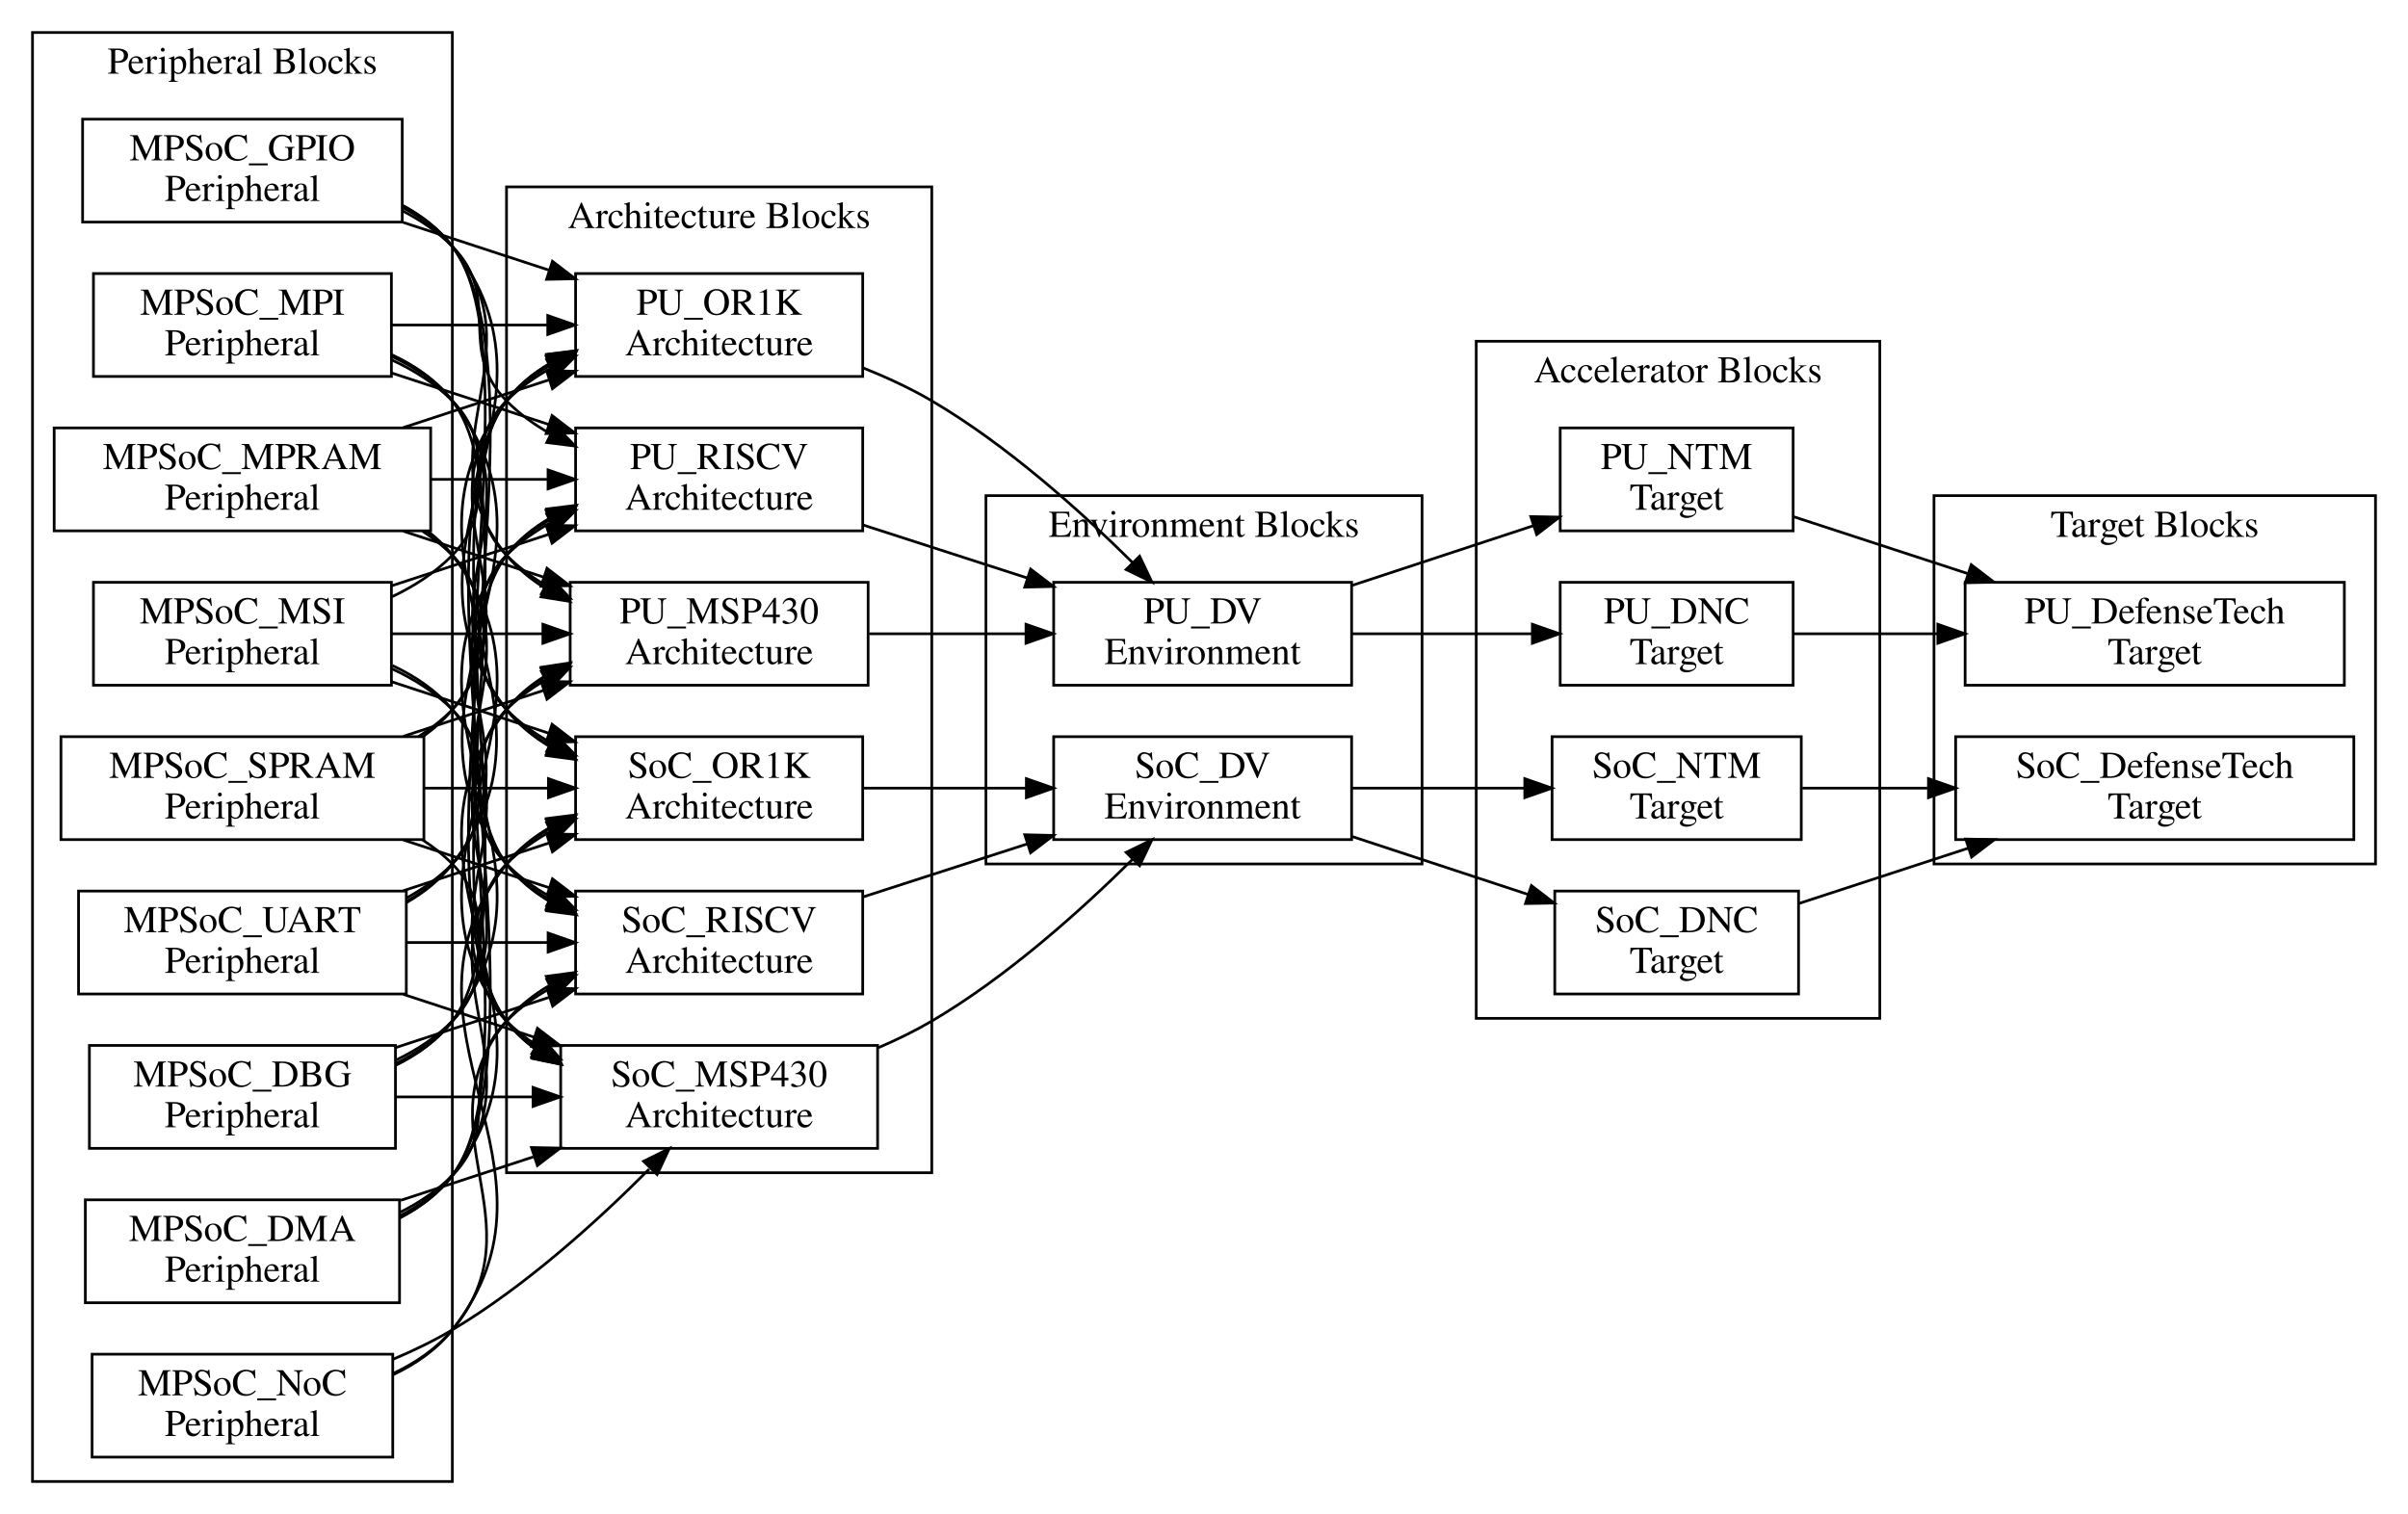
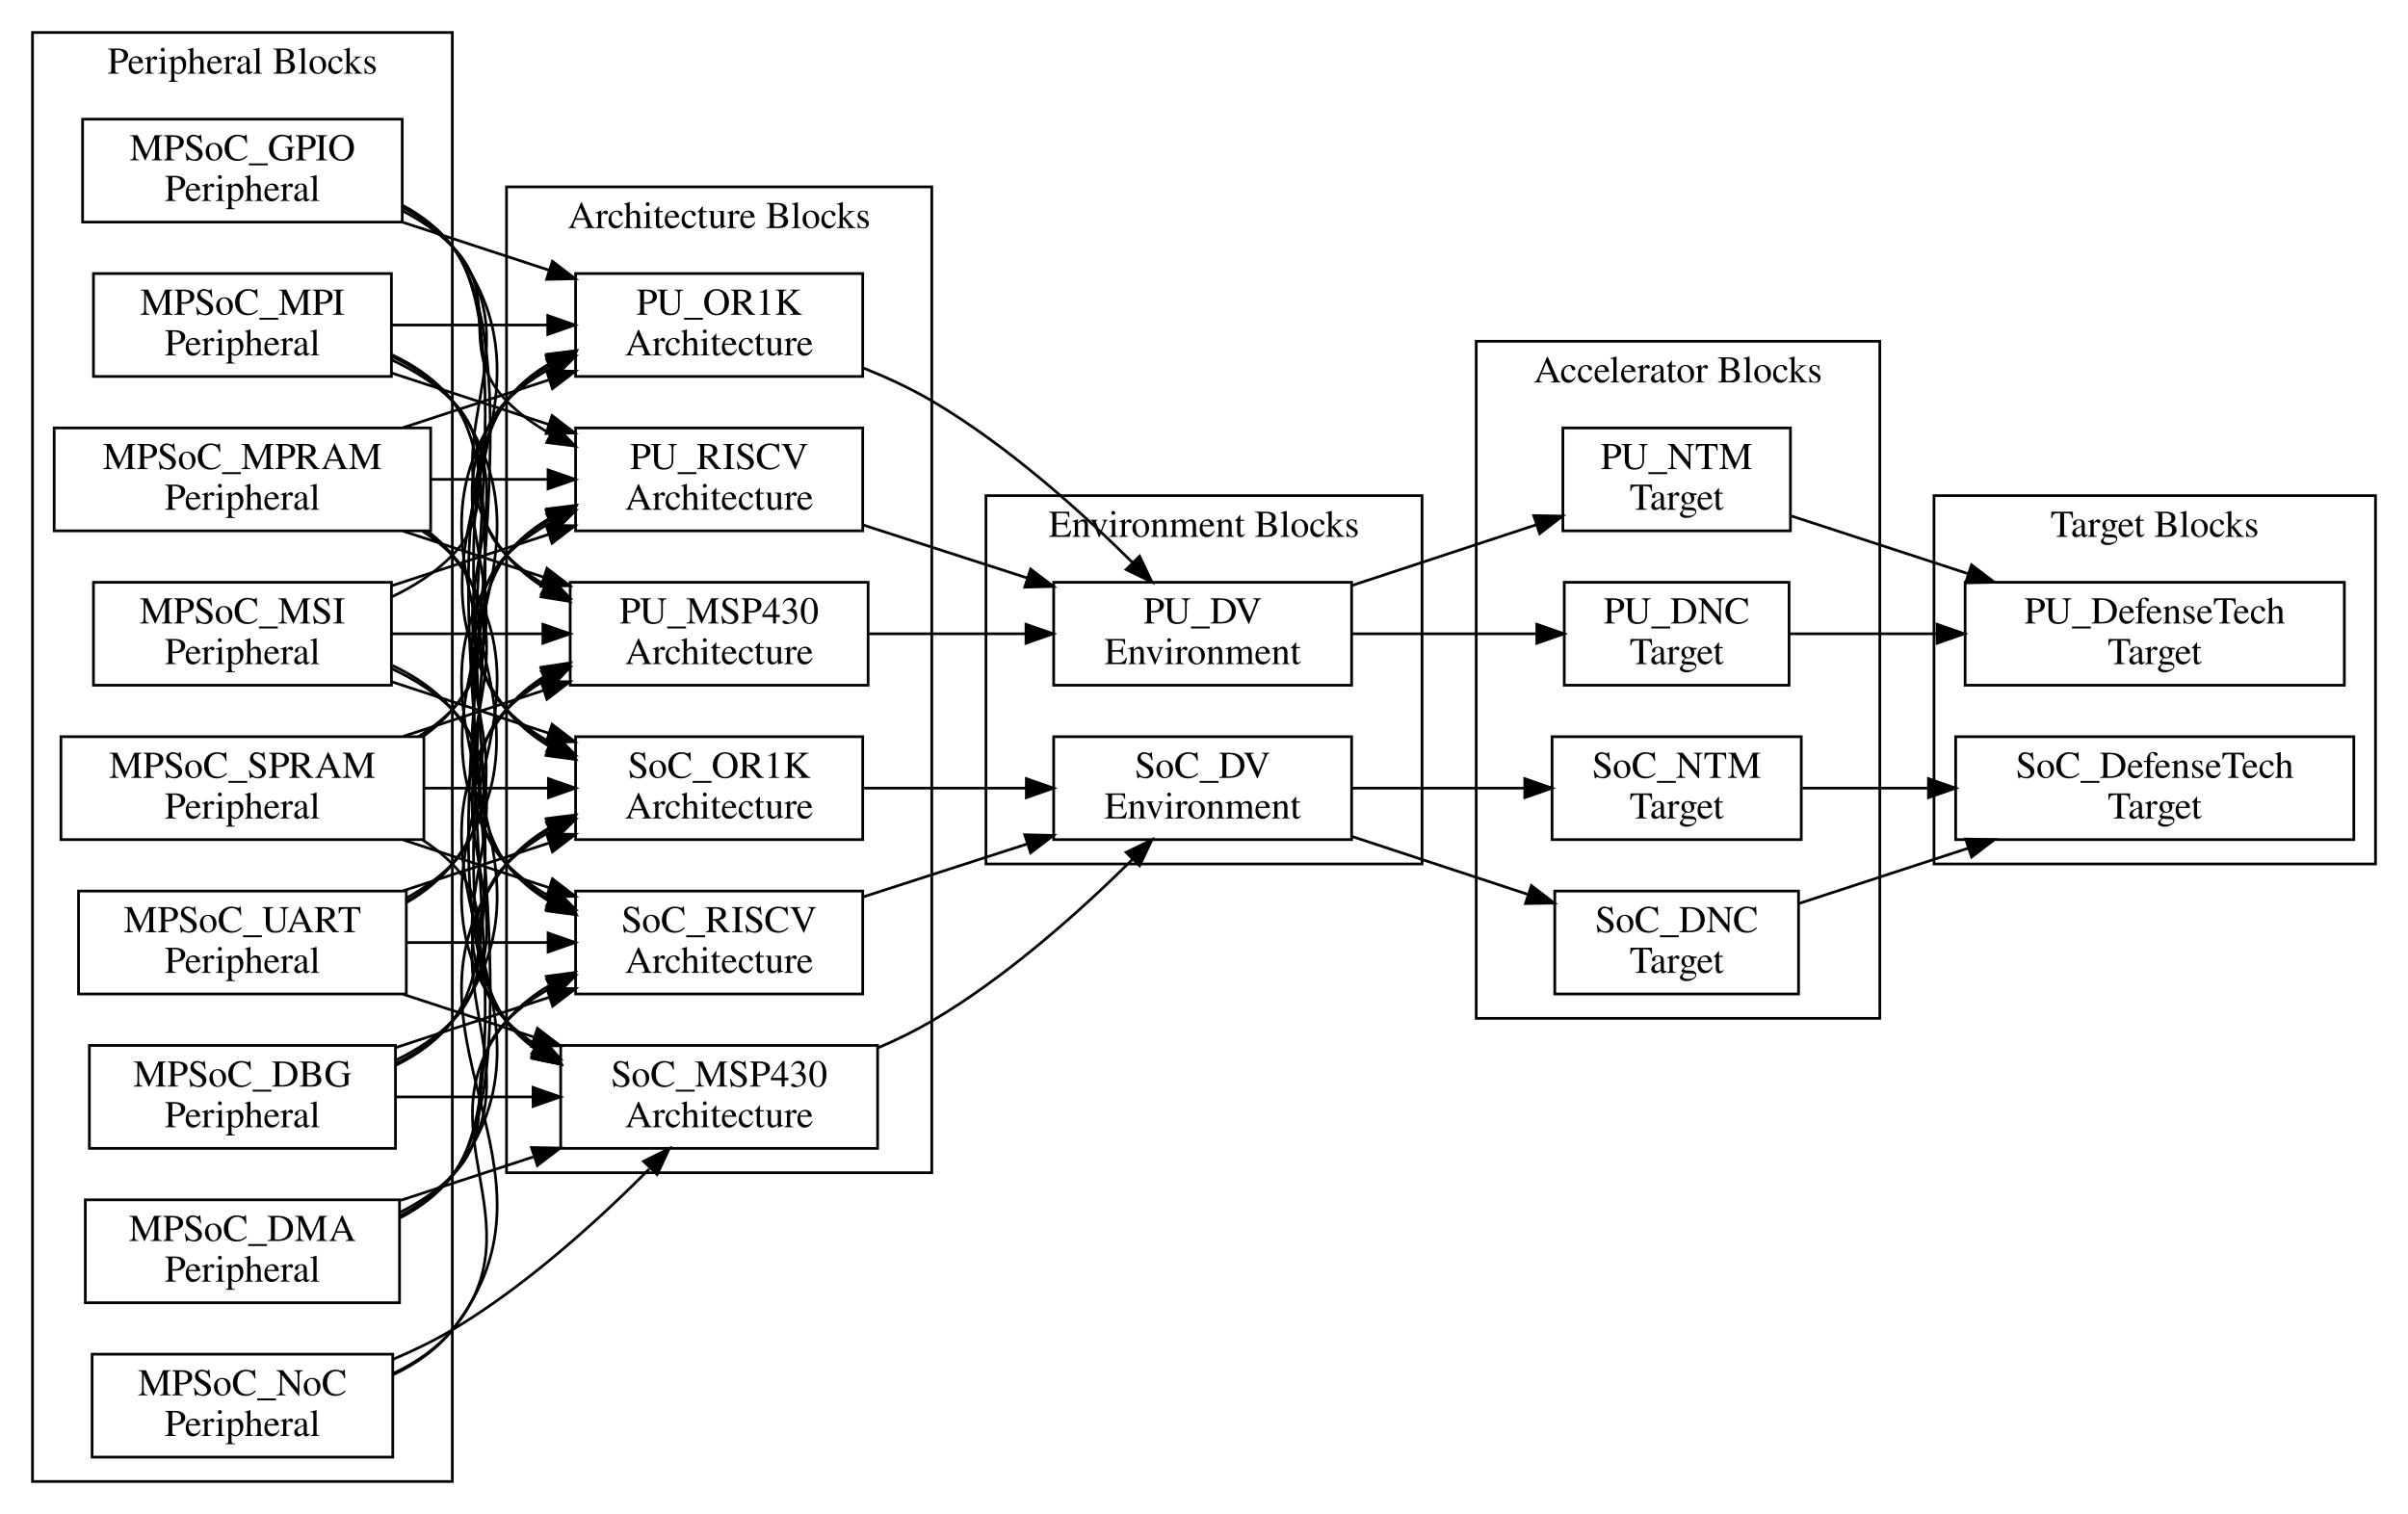
<svg xmlns="http://www.w3.org/2000/svg" width="889pt" height="559pt" viewBox="0.00 0.00 889.00 559.00">
  <g id="graph0" class="graph" transform="scale(1 1) rotate(0) translate(4 555)">
    <polygon fill="white" stroke="transparent" points="-4,4 -4,-555 885,-555 885,4 -4,4" />
    <g id="clust1" class="cluster">
      <polygon fill="none" stroke="black" points="8,-8 8,-543 163,-543 163,-8 8,-8" />
      <text text-anchor="middle" x="85.5" y="-527.8" font-family="Times,serif" font-size="14.00">Peripheral Blocks</text>
    </g>
    <g id="clust2" class="cluster">
      <polygon fill="none" stroke="black" points="183,-122 183,-486 340,-486 340,-122 183,-122" />
      <text text-anchor="middle" x="261.5" y="-470.8" font-family="Times,serif" font-size="14.00">Architecture Blocks</text>
    </g>
    <g id="clust3" class="cluster">
      <polygon fill="none" stroke="black" points="360,-236 360,-372 521,-372 521,-236 360,-236" />
      <text text-anchor="middle" x="440.5" y="-356.8" font-family="Times,serif" font-size="14.00">Environment Blocks</text>
    </g>
    <g id="clust4" class="cluster">
      <polygon fill="none" stroke="black" points="541,-179 541,-429 690,-429 690,-179 541,-179" />
      <text text-anchor="middle" x="615.5" y="-413.8" font-family="Times,serif" font-size="14.00">Accelerator Blocks</text>
    </g>
    <g id="clust5" class="cluster">
      <polygon fill="none" stroke="black" points="710,-236 710,-372 873,-372 873,-236 710,-236" />
      <text text-anchor="middle" x="791.5" y="-356.8" font-family="Times,serif" font-size="14.00">Target Blocks</text>
    </g>
    <g id="node1" class="node">
      <polygon fill="none" stroke="black" points="29,-131 29,-169 142,-169 142,-131 29,-131" />
      <text text-anchor="middle" x="85.5" y="-153.8" font-family="Times,serif" font-size="14.00">MPSoC_DBG </text>
      <text text-anchor="middle" x="85.5" y="-138.8" font-family="Times,serif" font-size="14.00">Peripheral</text>
    </g>
    <g id="node10" class="node">
      <polygon fill="none" stroke="black" points="203,-131 203,-169 320,-169 320,-131 203,-131" />
      <text text-anchor="middle" x="261.5" y="-153.8" font-family="Times,serif" font-size="14.00">SoC_MSP430 </text>
      <text text-anchor="middle" x="261.5" y="-138.8" font-family="Times,serif" font-size="14.00">Architecture</text>
    </g>
    <g id="edge1" class="edge">
      <path fill="none" stroke="black" d="M142.03,-150C158.09,-150 175.81,-150 192.54,-150" />
      <polygon fill="black" stroke="black" points="192.8,-153.5 202.8,-150 192.8,-146.5 192.8,-153.5" />
    </g>
    <g id="node11" class="node">
      <polygon fill="none" stroke="black" points="208.5,-245 208.5,-283 314.5,-283 314.5,-245 208.5,-245" />
      <text text-anchor="middle" x="261.5" y="-267.8" font-family="Times,serif" font-size="14.00">SoC_OR1K </text>
      <text text-anchor="middle" x="261.5" y="-252.8" font-family="Times,serif" font-size="14.00">Architecture</text>
    </g>
    <g id="edge18" class="edge">
      <path fill="none" stroke="black" d="M142.3,-163.64C149.94,-167.35 157.16,-172.04 163,-178 182.1,-197.46 163.86,-216.58 183,-236 187.72,-240.79 193.33,-244.77 199.33,-248.07" />
      <polygon fill="black" stroke="black" points="197.82,-251.23 208.35,-252.43 200.87,-244.93 197.82,-251.23" />
    </g>
    <g id="node12" class="node">
      <polygon fill="none" stroke="black" points="208.5,-188 208.5,-226 314.5,-226 314.5,-188 208.5,-188" />
      <text text-anchor="middle" x="261.5" y="-210.8" font-family="Times,serif" font-size="14.00">SoC_RISCV </text>
      <text text-anchor="middle" x="261.5" y="-195.8" font-family="Times,serif" font-size="14.00">Architecture</text>
    </g>
    <g id="edge35" class="edge">
      <path fill="none" stroke="black" d="M142.03,-168.19C160.16,-174.13 180.39,-180.76 198.93,-186.83" />
      <polygon fill="black" stroke="black" points="197.86,-190.16 208.45,-189.95 200.04,-183.51 197.86,-190.16" />
    </g>
    <g id="node13" class="node">
      <polygon fill="none" stroke="black" points="206.5,-302 206.5,-340 316.5,-340 316.5,-302 206.5,-302" />
      <text text-anchor="middle" x="261.5" y="-324.8" font-family="Times,serif" font-size="14.00">PU_MSP430 </text>
      <text text-anchor="middle" x="261.5" y="-309.8" font-family="Times,serif" font-size="14.00">Architecture</text>
    </g>
    <g id="edge10" class="edge">
      <path fill="none" stroke="black" d="M142.03,-162.28C149.99,-166.16 157.38,-171.27 163,-178 196.26,-217.81 149.65,-253.26 183,-293 186.95,-297.7 191.75,-301.62 197.01,-304.87" />
      <polygon fill="black" stroke="black" points="195.75,-308.17 206.22,-309.76 199.02,-301.98 195.75,-308.17" />
    </g>
    <g id="node14" class="node">
      <polygon fill="none" stroke="black" points="208.5,-416 208.5,-454 314.5,-454 314.5,-416 208.5,-416" />
      <text text-anchor="middle" x="261.5" y="-438.8" font-family="Times,serif" font-size="14.00">PU_OR1K </text>
      <text text-anchor="middle" x="261.5" y="-423.8" font-family="Times,serif" font-size="14.00">Architecture</text>
    </g>
    <g id="edge27" class="edge">
      <path fill="none" stroke="black" d="M142.14,-161.69C150.2,-165.64 157.58,-170.93 163,-178 194.06,-218.56 151.86,-366.51 183,-407 187.34,-412.64 192.91,-417.14 199.08,-420.74" />
      <polygon fill="black" stroke="black" points="197.95,-424.09 208.47,-425.39 201.06,-417.82 197.95,-424.09" />
    </g>
    <g id="node15" class="node">
      <polygon fill="none" stroke="black" points="208.5,-359 208.5,-397 314.5,-397 314.5,-359 208.5,-359" />
      <text text-anchor="middle" x="261.5" y="-381.8" font-family="Times,serif" font-size="14.00">PU_RISCV </text>
      <text text-anchor="middle" x="261.5" y="-366.8" font-family="Times,serif" font-size="14.00">Architecture</text>
    </g>
    <g id="edge44" class="edge">
      <path fill="none" stroke="black" d="M142.36,-162.01C150.28,-165.92 157.57,-171.12 163,-178 210.66,-238.43 135.21,-289.67 183,-350 187.36,-355.5 192.89,-359.92 198.99,-363.47" />
      <polygon fill="black" stroke="black" points="197.74,-366.76 208.25,-368.08 200.86,-360.49 197.74,-366.76" />
    </g>
    <g id="node2" class="node">
      <polygon fill="none" stroke="black" points="27.5,-74 27.5,-112 143.5,-112 143.5,-74 27.5,-74" />
      <text text-anchor="middle" x="85.5" y="-96.8" font-family="Times,serif" font-size="14.00">MPSoC_DMA </text>
      <text text-anchor="middle" x="85.5" y="-81.8" font-family="Times,serif" font-size="14.00">Peripheral</text>
    </g>
    <g id="edge2" class="edge">
      <path fill="none" stroke="black" d="M143.96,-111.82C159.61,-116.95 176.72,-122.55 192.88,-127.85" />
      <polygon fill="black" stroke="black" points="192.21,-131.31 202.81,-131.1 194.39,-124.66 192.21,-131.31" />
    </g>
    <g id="edge19" class="edge">
      <path fill="none" stroke="black" d="M143.56,-106.04C150.94,-109.83 157.74,-114.71 163,-121 196.26,-160.81 149.65,-196.26 183,-236 187.45,-241.3 192.98,-245.6 199.03,-249.08" />
      <polygon fill="black" stroke="black" points="197.69,-252.32 208.2,-253.63 200.8,-246.05 197.69,-252.32" />
    </g>
    <g id="edge36" class="edge">
      <path fill="none" stroke="black" d="M143.82,-107.44C150.89,-111.01 157.54,-115.46 163,-121 181.86,-140.11 164.21,-158.82 183,-178 187.73,-182.83 193.33,-186.86 199.34,-190.22" />
      <polygon fill="black" stroke="black" points="197.85,-193.39 208.36,-194.7 200.95,-187.12 197.85,-193.39" />
    </g>
    <g id="edge11" class="edge">
      <path fill="none" stroke="black" d="M143.5,-105.58C150.98,-109.43 157.83,-114.45 163,-121 210.66,-181.43 135.21,-232.67 183,-293 186.96,-298 191.9,-302.11 197.35,-305.49" />
      <polygon fill="black" stroke="black" points="195.8,-308.63 206.27,-310.21 199.07,-302.44 195.8,-308.63" />
    </g>
    <g id="edge28" class="edge">
      <path fill="none" stroke="black" d="M143.77,-105.38C151.22,-109.25 157.98,-114.33 163,-121 201.3,-171.92 144.6,-356.16 183,-407 187.29,-412.68 192.83,-417.2 198.99,-420.81" />
      <polygon fill="black" stroke="black" points="197.85,-424.16 208.36,-425.47 200.96,-417.89 197.85,-424.16" />
    </g>
    <g id="edge45" class="edge">
      <path fill="none" stroke="black" d="M143.67,-105.45C151.13,-109.32 157.93,-114.38 163,-121 194.06,-161.56 151.86,-309.51 183,-350 187.34,-355.64 192.91,-360.14 199.08,-363.74" />
      <polygon fill="black" stroke="black" points="197.95,-367.09 208.47,-368.39 201.06,-360.82 197.95,-367.09" />
    </g>
    <g id="node3" class="node">
      <polygon fill="none" stroke="black" points="26.5,-473 26.5,-511 144.5,-511 144.5,-473 26.5,-473" />
      <text text-anchor="middle" x="85.5" y="-495.8" font-family="Times,serif" font-size="14.00">MPSoC_GPIO </text>
      <text text-anchor="middle" x="85.5" y="-480.8" font-family="Times,serif" font-size="14.00">Peripheral</text>
    </g>
    <g id="edge3" class="edge">
      <path fill="none" stroke="black" d="M144.53,-479.23C151.67,-475.4 158.15,-470.44 163,-464 201.3,-413.08 144.6,-228.84 183,-178 186.15,-173.83 189.99,-170.27 194.24,-167.25" />
      <polygon fill="black" stroke="black" points="196.11,-170.21 202.87,-162.06 192.5,-164.21 196.11,-170.21" />
    </g>
    <g id="edge20" class="edge">
      <path fill="none" stroke="black" d="M144.63,-478.82C151.67,-475.05 158.09,-470.22 163,-464 210.41,-403.94 135.81,-353.23 183,-293 187.35,-287.45 192.87,-282.97 198.96,-279.34" />
      <polygon fill="black" stroke="black" points="200.91,-282.28 208.23,-274.62 197.73,-276.04 200.91,-282.28" />
    </g>
    <g id="edge37" class="edge">
      <path fill="none" stroke="black" d="M144.8,-478.95C151.81,-475.16 158.18,-470.29 163,-464 193.93,-423.62 152.21,-276.49 183,-236 187.42,-230.18 193.15,-225.53 199.49,-221.81" />
      <polygon fill="black" stroke="black" points="201.09,-224.93 208.44,-217.3 197.93,-218.68 201.09,-224.93" />
    </g>
    <g id="edge12" class="edge">
      <path fill="none" stroke="black" d="M144.69,-478.35C151.63,-474.66 158.01,-469.97 163,-464 196.01,-424.55 150.13,-389.57 183,-350 187.04,-345.14 191.97,-341.1 197.38,-337.73" />
      <polygon fill="black" stroke="black" points="199.06,-340.8 206.2,-332.97 195.74,-334.64 199.06,-340.8" />
    </g>
    <g id="edge29" class="edge">
      <path fill="none" stroke="black" d="M144.92,-472.86C162.25,-467.19 181.28,-460.95 198.81,-455.21" />
      <polygon fill="black" stroke="black" points="199.95,-458.52 208.37,-452.08 197.78,-451.86 199.95,-458.52" />
    </g>
    <g id="edge46" class="edge">
      <path fill="none" stroke="black" d="M144.59,-477.17C151.37,-473.66 157.74,-469.34 163,-464 181.86,-444.89 164.21,-426.18 183,-407 187.73,-402.17 193.33,-398.14 199.34,-394.78" />
      <polygon fill="black" stroke="black" points="200.95,-397.88 208.36,-390.3 197.85,-391.61 200.95,-397.88" />
    </g>
    <g id="node4" class="node">
      <polygon fill="none" stroke="black" points="30.5,-416 30.5,-454 140.5,-454 140.5,-416 30.5,-416" />
      <text text-anchor="middle" x="85.5" y="-438.8" font-family="Times,serif" font-size="14.00">MPSoC_MPI </text>
      <text text-anchor="middle" x="85.5" y="-423.8" font-family="Times,serif" font-size="14.00">Peripheral</text>
    </g>
    <g id="edge4" class="edge">
      <path fill="none" stroke="black" d="M140.6,-424.05C149.25,-420.03 157.24,-414.52 163,-407 194.06,-366.44 151.86,-218.49 183,-178 186.19,-173.85 190.05,-170.32 194.32,-167.31" />
      <polygon fill="black" stroke="black" points="196.19,-170.27 202.98,-162.14 192.6,-164.26 196.19,-170.27" />
    </g>
    <g id="edge21" class="edge">
      <path fill="none" stroke="black" d="M140.86,-423.27C149.26,-419.33 157.1,-414.05 163,-407 196.01,-367.55 150.13,-332.57 183,-293 187.44,-287.65 192.97,-283.29 199.02,-279.74" />
      <polygon fill="black" stroke="black" points="200.86,-282.73 208.19,-275.08 197.69,-276.49 200.86,-282.73" />
    </g>
    <g id="edge38" class="edge">
      <path fill="none" stroke="black" d="M140.81,-423.73C149.33,-419.74 157.22,-414.33 163,-407 210.41,-346.94 135.81,-296.23 183,-236 187.35,-230.45 192.87,-225.97 198.96,-222.34" />
      <polygon fill="black" stroke="black" points="200.91,-225.28 208.23,-217.62 197.73,-219.04 200.91,-225.28" />
    </g>
    <g id="edge13" class="edge">
      <path fill="none" stroke="black" d="M140.71,-422.07C148.93,-418.26 156.74,-413.34 163,-407 181.86,-387.89 164.21,-369.18 183,-350 187.19,-345.73 192.06,-342.08 197.29,-338.96" />
      <polygon fill="black" stroke="black" points="199.13,-341.94 206.36,-334.2 195.88,-335.75 199.13,-341.94" />
    </g>
    <g id="edge30" class="edge">
      <path fill="none" stroke="black" d="M140.6,-435C158.78,-435 179.21,-435 197.99,-435" />
      <polygon fill="black" stroke="black" points="198.22,-438.5 208.22,-435 198.22,-431.5 198.22,-438.5" />
    </g>
    <g id="edge47" class="edge">
      <path fill="none" stroke="black" d="M140.6,-417.28C158.95,-411.27 179.59,-404.5 198.51,-398.31" />
      <polygon fill="black" stroke="black" points="199.81,-401.57 208.22,-395.13 197.63,-394.91 199.81,-401.57" />
    </g>
    <g id="node5" class="node">
      <polygon fill="none" stroke="black" points="16,-359 16,-397 155,-397 155,-359 16,-359" />
      <text text-anchor="middle" x="85.5" y="-381.8" font-family="Times,serif" font-size="14.00">MPSoC_MPRAM </text>
      <text text-anchor="middle" x="85.5" y="-366.8" font-family="Times,serif" font-size="14.00">Peripheral</text>
    </g>
    <g id="edge5" class="edge">
      <path fill="none" stroke="black" d="M153.95,-358.85C157.31,-356.27 160.37,-353.33 163,-350 210.66,-289.57 135.21,-238.33 183,-178 186.11,-174.07 189.82,-170.69 193.91,-167.79" />
      <polygon fill="black" stroke="black" points="196,-170.62 202.76,-162.47 192.39,-164.62 196,-170.62" />
    </g>
    <g id="edge22" class="edge">
      <path fill="none" stroke="black" d="M152.05,-358.84C156.02,-356.25 159.72,-353.32 163,-350 181.86,-330.89 164.21,-312.18 183,-293 187.73,-288.17 193.33,-284.14 199.34,-280.78" />
      <polygon fill="black" stroke="black" points="200.95,-283.88 208.36,-276.3 197.85,-277.61 200.95,-283.88" />
    </g>
    <g id="edge39" class="edge">
      <path fill="none" stroke="black" d="M153.39,-358.92C156.93,-356.32 160.19,-353.36 163,-350 196.01,-310.55 150.13,-275.57 183,-236 187.44,-230.65 192.97,-226.29 199.02,-222.74" />
      <polygon fill="black" stroke="black" points="200.86,-225.73 208.19,-218.08 197.69,-219.49 200.86,-225.73" />
    </g>
    <g id="edge14" class="edge">
      <path fill="none" stroke="black" d="M144.92,-358.86C161.51,-353.43 179.66,-347.48 196.56,-341.95" />
      <polygon fill="black" stroke="black" points="197.93,-345.18 206.34,-338.74 195.75,-338.53 197.93,-345.18" />
    </g>
    <g id="edge31" class="edge">
      <path fill="none" stroke="black" d="M144.92,-397.14C162.25,-402.81 181.28,-409.05 198.81,-414.79" />
      <polygon fill="black" stroke="black" points="197.78,-418.14 208.37,-417.92 199.95,-411.48 197.78,-418.14" />
    </g>
    <g id="edge48" class="edge">
      <path fill="none" stroke="black" d="M155.27,-378C169.35,-378 184.1,-378 197.94,-378" />
      <polygon fill="black" stroke="black" points="198.33,-381.5 208.33,-378 198.33,-374.5 198.33,-381.5" />
    </g>
    <g id="node6" class="node">
      <polygon fill="none" stroke="black" points="30.5,-302 30.5,-340 140.5,-340 140.5,-302 30.5,-302" />
      <text text-anchor="middle" x="85.5" y="-324.8" font-family="Times,serif" font-size="14.00">MPSoC_MSI </text>
      <text text-anchor="middle" x="85.5" y="-309.8" font-family="Times,serif" font-size="14.00">Peripheral</text>
    </g>
    <g id="edge6" class="edge">
      <path fill="none" stroke="black" d="M140.87,-309.28C149.27,-305.33 157.11,-300.05 163,-293 196.26,-253.19 149.65,-217.74 183,-178 186.17,-174.23 189.88,-170.96 193.95,-168.14" />
      <polygon fill="black" stroke="black" points="195.89,-171.05 202.7,-162.93 192.32,-165.03 195.89,-171.05" />
    </g>
    <g id="edge23" class="edge">
      <path fill="none" stroke="black" d="M140.6,-303.28C158.95,-297.27 179.59,-290.5 198.51,-284.31" />
      <polygon fill="black" stroke="black" points="199.81,-287.57 208.22,-281.13 197.63,-280.91 199.81,-287.57" />
    </g>
    <g id="edge40" class="edge">
      <path fill="none" stroke="black" d="M140.71,-308.07C148.93,-304.26 156.74,-299.34 163,-293 181.86,-273.89 164.21,-255.18 183,-236 187.73,-231.17 193.33,-227.14 199.34,-223.78" />
      <polygon fill="black" stroke="black" points="200.95,-226.88 208.36,-219.3 197.85,-220.61 200.95,-226.88" />
    </g>
    <g id="edge15" class="edge">
      <path fill="none" stroke="black" d="M140.6,-321C158.28,-321 178.08,-321 196.42,-321" />
      <polygon fill="black" stroke="black" points="196.43,-324.5 206.43,-321 196.43,-317.5 196.43,-324.5" />
    </g>
    <g id="edge32" class="edge">
      <path fill="none" stroke="black" d="M140.73,-334.67C148.95,-338.59 156.75,-343.59 163,-350 181.75,-369.22 164.1,-387.93 183,-407 187.74,-411.78 193.35,-415.75 199.35,-419.04" />
      <polygon fill="black" stroke="black" points="197.85,-422.2 208.38,-423.4 200.9,-415.9 197.85,-422.2" />
    </g>
    <g id="edge49" class="edge">
      <path fill="none" stroke="black" d="M140.6,-338.72C158.95,-344.73 179.59,-351.5 198.51,-357.69" />
      <polygon fill="black" stroke="black" points="197.63,-361.09 208.22,-360.87 199.81,-354.43 197.63,-361.09" />
    </g>
    <g id="node7" class="node">
      <polygon fill="none" stroke="black" points="30,-17 30,-55 141,-55 141,-17 30,-17" />
      <text text-anchor="middle" x="85.5" y="-39.8" font-family="Times,serif" font-size="14.00">MPSoC_NoC </text>
      <text text-anchor="middle" x="85.5" y="-24.8" font-family="Times,serif" font-size="14.00">Peripheral</text>
    </g>
    <g id="edge7" class="edge">
      <path fill="none" stroke="black" d="M141.16,-53.15C148.71,-56.33 156.19,-59.95 163,-64 190.32,-80.26 217.1,-104.67 235.66,-123.33" />
      <polygon fill="black" stroke="black" points="233.6,-126.23 243.09,-130.94 238.6,-121.34 233.6,-126.23" />
    </g>
    <g id="edge24" class="edge">
      <path fill="none" stroke="black" d="M141.2,-47.45C149.57,-51.42 157.31,-56.78 163,-64 210.66,-124.43 135.21,-175.67 183,-236 187.36,-241.5 192.89,-245.92 198.99,-249.47" />
      <polygon fill="black" stroke="black" points="197.74,-252.76 208.25,-254.08 200.86,-246.49 197.74,-252.76" />
    </g>
    <g id="edge41" class="edge">
      <path fill="none" stroke="black" d="M141.24,-47.91C149.51,-51.84 157.19,-57.06 163,-64 196.01,-103.45 150.13,-138.43 183,-178 187.44,-183.35 192.97,-187.71 199.02,-191.26" />
      <polygon fill="black" stroke="black" points="197.69,-194.51 208.19,-195.92 200.86,-188.27 197.69,-194.51" />
    </g>
    <g id="node8" class="node">
      <polygon fill="none" stroke="black" points="18.5,-245 18.5,-283 152.5,-283 152.5,-245 18.5,-245" />
      <text text-anchor="middle" x="85.5" y="-267.8" font-family="Times,serif" font-size="14.00">MPSoC_SPRAM </text>
      <text text-anchor="middle" x="85.5" y="-252.8" font-family="Times,serif" font-size="14.00">Peripheral</text>
    </g>
    <g id="edge8" class="edge">
      <path fill="none" stroke="black" d="M152.07,-244.86C156.03,-242.27 159.73,-239.33 163,-236 182.1,-216.54 163.86,-197.42 183,-178 186.25,-174.7 189.92,-171.79 193.85,-169.22" />
      <polygon fill="black" stroke="black" points="195.84,-172.11 202.8,-164.12 192.38,-166.03 195.84,-172.11" />
    </g>
    <g id="edge25" class="edge">
      <path fill="none" stroke="black" d="M152.78,-264C167.76,-264 183.61,-264 198.42,-264" />
      <polygon fill="black" stroke="black" points="198.47,-267.5 208.47,-264 198.47,-260.5 198.47,-267.5" />
    </g>
    <g id="edge42" class="edge">
      <path fill="none" stroke="black" d="M144.92,-244.86C162.25,-239.19 181.28,-232.95 198.81,-227.21" />
      <polygon fill="black" stroke="black" points="199.95,-230.52 208.37,-224.08 197.78,-223.86 199.95,-230.52" />
    </g>
    <g id="edge16" class="edge">
      <path fill="none" stroke="black" d="M144.92,-283.14C161.51,-288.57 179.66,-294.52 196.56,-300.05" />
      <polygon fill="black" stroke="black" points="195.75,-303.47 206.34,-303.26 197.93,-296.82 195.75,-303.47" />
    </g>
    <g id="edge33" class="edge">
      <path fill="none" stroke="black" d="M152.37,-283.21C156.31,-286.03 159.92,-289.28 163,-293 195.79,-332.64 149.91,-367.62 183,-407 187.45,-412.3 192.99,-416.59 199.04,-420.08" />
      <polygon fill="black" stroke="black" points="197.7,-423.32 208.21,-424.62 200.81,-417.04 197.7,-423.32" />
    </g>
    <g id="edge50" class="edge">
      <path fill="none" stroke="black" d="M150.61,-283.1C155.12,-285.96 159.33,-289.24 163,-293 181.75,-312.22 164.1,-330.93 183,-350 187.74,-354.78 193.35,-358.75 199.35,-362.04" />
      <polygon fill="black" stroke="black" points="197.85,-365.2 208.38,-366.4 200.9,-358.9 197.85,-365.2" />
    </g>
    <g id="node9" class="node">
      <polygon fill="none" stroke="black" points="25,-188 25,-226 146,-226 146,-188 25,-188" />
      <text text-anchor="middle" x="85.5" y="-210.8" font-family="Times,serif" font-size="14.00">MPSoC_UART </text>
      <text text-anchor="middle" x="85.5" y="-195.8" font-family="Times,serif" font-size="14.00">Peripheral</text>
    </g>
    <g id="edge9" class="edge">
      <path fill="none" stroke="black" d="M144.92,-187.86C160.38,-182.8 177.18,-177.29 193.07,-172.09" />
      <polygon fill="black" stroke="black" points="194.41,-175.33 202.82,-168.89 192.23,-168.68 194.41,-175.33" />
    </g>
    <g id="edge26" class="edge">
      <path fill="none" stroke="black" d="M144.92,-226.14C162.25,-231.81 181.28,-238.05 198.81,-243.79" />
      <polygon fill="black" stroke="black" points="197.78,-247.14 208.37,-246.92 199.95,-240.48 197.78,-247.14" />
    </g>
    <g id="edge43" class="edge">
      <path fill="none" stroke="black" d="M146.38,-207C163.07,-207 181.24,-207 198.07,-207" />
      <polygon fill="black" stroke="black" points="198.35,-210.5 208.35,-207 198.35,-203.5 198.35,-210.5" />
    </g>
    <g id="edge17" class="edge">
      <path fill="none" stroke="black" d="M146.13,-223.45C152.34,-226.88 158.14,-231.02 163,-236 181.75,-255.22 164.1,-273.93 183,-293 187.19,-297.23 192.07,-300.83 197.3,-303.88" />
      <polygon fill="black" stroke="black" points="195.89,-307.09 206.38,-308.53 199.08,-300.86 195.89,-307.09" />
    </g>
    <g id="edge34" class="edge">
      <path fill="none" stroke="black" d="M146.16,-221.8C152.6,-225.52 158.46,-230.18 163,-236 210.06,-296.33 135.47,-347.04 183,-407 187.36,-412.5 192.89,-416.92 198.99,-420.47" />
      <polygon fill="black" stroke="black" points="197.74,-423.76 208.26,-425.08 200.86,-417.49 197.74,-423.76" />
    </g>
    <g id="edge51" class="edge">
      <path fill="none" stroke="black" d="M146.22,-222.27C152.57,-225.91 158.38,-230.42 163,-236 195.79,-275.64 149.91,-310.62 183,-350 187.45,-355.3 192.99,-359.59 199.04,-363.08" />
      <polygon fill="black" stroke="black" points="197.7,-366.32 208.21,-367.62 200.81,-360.04 197.7,-366.32" />
    </g>
    <g id="node16" class="node">
      <polygon fill="none" stroke="black" points="385,-245 385,-283 495,-283 495,-245 385,-245" />
      <text text-anchor="middle" x="440" y="-267.8" font-family="Times,serif" font-size="14.00">SoC_DV </text>
      <text text-anchor="middle" x="440" y="-252.8" font-family="Times,serif" font-size="14.00">Environment</text>
    </g>
    <g id="edge55" class="edge">
      <path fill="none" stroke="black" d="M320.3,-168.18C327.12,-171.1 333.83,-174.38 340,-178 367.9,-194.39 395.34,-219.09 414.23,-237.82" />
      <polygon fill="black" stroke="black" points="411.75,-240.29 421.28,-244.93 416.72,-235.36 411.75,-240.29" />
    </g>
    <g id="edge56" class="edge">
      <path fill="none" stroke="black" d="M314.5,-264C333.38,-264 354.93,-264 374.74,-264" />
      <polygon fill="black" stroke="black" points="374.92,-267.5 384.92,-264 374.92,-260.5 374.92,-267.5" />
    </g>
    <g id="edge57" class="edge">
      <path fill="none" stroke="black" d="M314.5,-223.79C333.55,-229.95 355.33,-236.98 375.29,-243.42" />
      <polygon fill="black" stroke="black" points="374.33,-246.79 384.92,-246.54 376.48,-240.13 374.33,-246.79" />
    </g>
    <g id="node17" class="node">
      <polygon fill="none" stroke="black" points="385,-302 385,-340 495,-340 495,-302 385,-302" />
      <text text-anchor="middle" x="440" y="-324.8" font-family="Times,serif" font-size="14.00">PU_DV </text>
      <text text-anchor="middle" x="440" y="-309.8" font-family="Times,serif" font-size="14.00">Environment</text>
    </g>
    <g id="edge52" class="edge">
      <path fill="none" stroke="black" d="M316.9,-321C335.18,-321 355.76,-321 374.73,-321" />
      <polygon fill="black" stroke="black" points="374.78,-324.5 384.78,-321 374.78,-317.5 374.78,-324.5" />
    </g>
    <g id="edge53" class="edge">
      <path fill="none" stroke="black" d="M314.57,-419.2C323.31,-415.7 332.1,-411.64 340,-407 367.9,-390.61 395.34,-365.91 414.23,-347.18" />
      <polygon fill="black" stroke="black" points="416.72,-349.64 421.28,-340.07 411.75,-344.71 416.72,-349.64" />
    </g>
    <g id="edge54" class="edge">
      <path fill="none" stroke="black" d="M314.5,-361.21C333.55,-355.05 355.33,-348.02 375.29,-341.58" />
      <polygon fill="black" stroke="black" points="376.48,-344.87 384.92,-338.46 374.33,-338.21 376.48,-344.87" />
    </g>
    <g id="node18" class="node">
      <polygon fill="none" stroke="black" points="569,-245 569,-283 661,-283 661,-245 569,-245" />
      <text text-anchor="middle" x="615" y="-267.8" font-family="Times,serif" font-size="14.00">SoC_NTM </text>
      <text text-anchor="middle" x="615" y="-252.8" font-family="Times,serif" font-size="14.00">Target</text>
    </g>
    <g id="edge60" class="edge">
      <path fill="none" stroke="black" d="M495.26,-264C515.52,-264 538.54,-264 558.87,-264" />
      <polygon fill="black" stroke="black" points="558.93,-267.5 568.93,-264 558.93,-260.5 558.93,-267.5" />
    </g>
    <g id="node20" class="node">
      <polygon fill="none" stroke="black" points="570,-188 570,-226 660,-226 660,-188 570,-188" />
      <text text-anchor="middle" x="615" y="-210.8" font-family="Times,serif" font-size="14.00">SoC_DNC </text>
      <text text-anchor="middle" x="615" y="-195.8" font-family="Times,serif" font-size="14.00">Target</text>
    </g>
    <g id="edge61" class="edge">
      <path fill="none" stroke="black" d="M495.26,-246.12C515.97,-239.3 539.54,-231.53 560.2,-224.73" />
      <polygon fill="black" stroke="black" points="561.37,-228.03 569.77,-221.57 559.18,-221.38 561.37,-228.03" />
    </g>
    <g id="node19" class="node">
-       <polygon fill="none" stroke="black" points="572,-359 572,-397 658,-397 658,-359 572,-359" />
+       <polygon fill="none" stroke="black" points="573,-359 573,-397 657,-397 657,-359 573,-359" />
      <text text-anchor="middle" x="615" y="-381.8" font-family="Times,serif" font-size="14.00">PU_NTM </text>
      <text text-anchor="middle" x="615" y="-366.8" font-family="Times,serif" font-size="14.00">Target</text>
    </g>
    <g id="edge58" class="edge">
-       <path fill="none" stroke="black" d="M495.26,-338.88C516.56,-345.9 540.91,-353.92 561.99,-360.86" />
-       <polygon fill="black" stroke="black" points="561.14,-364.27 571.73,-364.07 563.33,-357.62 561.14,-364.27" />
+       <path fill="none" stroke="black" d="M495.26,-338.88C517,-346.04 541.92,-354.25 563.29,-361.29" />
+       <polygon fill="black" stroke="black" points="562.24,-364.63 572.83,-364.44 564.43,-357.98 562.24,-364.63" />
    </g>
    <g id="node21" class="node">
-       <polygon fill="none" stroke="black" points="572,-302 572,-340 658,-340 658,-302 572,-302" />
+       <polygon fill="none" stroke="black" points="573.5,-302 573.5,-340 656.5,-340 656.5,-302 573.5,-302" />
      <text text-anchor="middle" x="615" y="-324.8" font-family="Times,serif" font-size="14.00">PU_DNC </text>
      <text text-anchor="middle" x="615" y="-309.8" font-family="Times,serif" font-size="14.00">Target</text>
    </g>
    <g id="edge59" class="edge">
-       <path fill="none" stroke="black" d="M495.26,-321C516.47,-321 540.69,-321 561.7,-321" />
-       <polygon fill="black" stroke="black" points="561.73,-324.5 571.73,-321 561.73,-317.5 561.73,-324.5" />
+       <path fill="none" stroke="black" d="M495.26,-321C516.98,-321 541.86,-321 563.21,-321" />
+       <polygon fill="black" stroke="black" points="563.38,-324.5 573.38,-321 563.38,-317.5 563.38,-324.5" />
    </g>
    <g id="node22" class="node">
      <polygon fill="none" stroke="black" points="718,-245 718,-283 865,-283 865,-245 718,-245" />
      <text text-anchor="middle" x="791.5" y="-267.8" font-family="Times,serif" font-size="14.00">SoC_DefenseTech </text>
      <text text-anchor="middle" x="791.5" y="-252.8" font-family="Times,serif" font-size="14.00">Target</text>
    </g>
    <g id="edge64" class="edge">
      <path fill="none" stroke="black" d="M661.39,-264C675.56,-264 691.65,-264 707.56,-264" />
      <polygon fill="black" stroke="black" points="707.96,-267.5 717.96,-264 707.96,-260.5 707.96,-267.5" />
    </g>
    <g id="node23" class="node">
      <polygon fill="none" stroke="black" points="721.5,-302 721.5,-340 861.5,-340 861.5,-302 721.5,-302" />
      <text text-anchor="middle" x="791.5" y="-324.8" font-family="Times,serif" font-size="14.00">PU_DefenseTech </text>
      <text text-anchor="middle" x="791.5" y="-309.8" font-family="Times,serif" font-size="14.00">Target</text>
    </g>
    <g id="edge62" class="edge">
-       <path fill="none" stroke="black" d="M658.24,-364.2C677.49,-357.92 700.75,-350.32 722.37,-343.25" />
-       <polygon fill="black" stroke="black" points="723.75,-346.49 732.17,-340.05 721.57,-339.83 723.75,-346.49" />
+       <path fill="none" stroke="black" d="M657.35,-364.49C676.84,-358.13 700.61,-350.36 722.63,-343.17" />
+       <polygon fill="black" stroke="black" points="723.86,-346.45 732.28,-340.02 721.68,-339.8 723.86,-346.45" />
    </g>
    <g id="edge65" class="edge">
      <path fill="none" stroke="black" d="M660.03,-221.38C679.03,-227.59 701.69,-234.99 722.75,-241.87" />
      <polygon fill="black" stroke="black" points="721.7,-245.21 732.3,-244.99 723.88,-238.56 721.7,-245.21" />
    </g>
    <g id="edge63" class="edge">
-       <path fill="none" stroke="black" d="M658.24,-321C674.24,-321 693.02,-321 711.33,-321" />
-       <polygon fill="black" stroke="black" points="711.42,-324.5 721.42,-321 711.42,-317.5 711.42,-324.5" />
+       <path fill="none" stroke="black" d="M656.91,-321C673.14,-321 692.37,-321 711.12,-321" />
+       <polygon fill="black" stroke="black" points="711.16,-324.5 721.16,-321 711.16,-317.5 711.16,-324.5" />
    </g>
  </g>
</svg>
